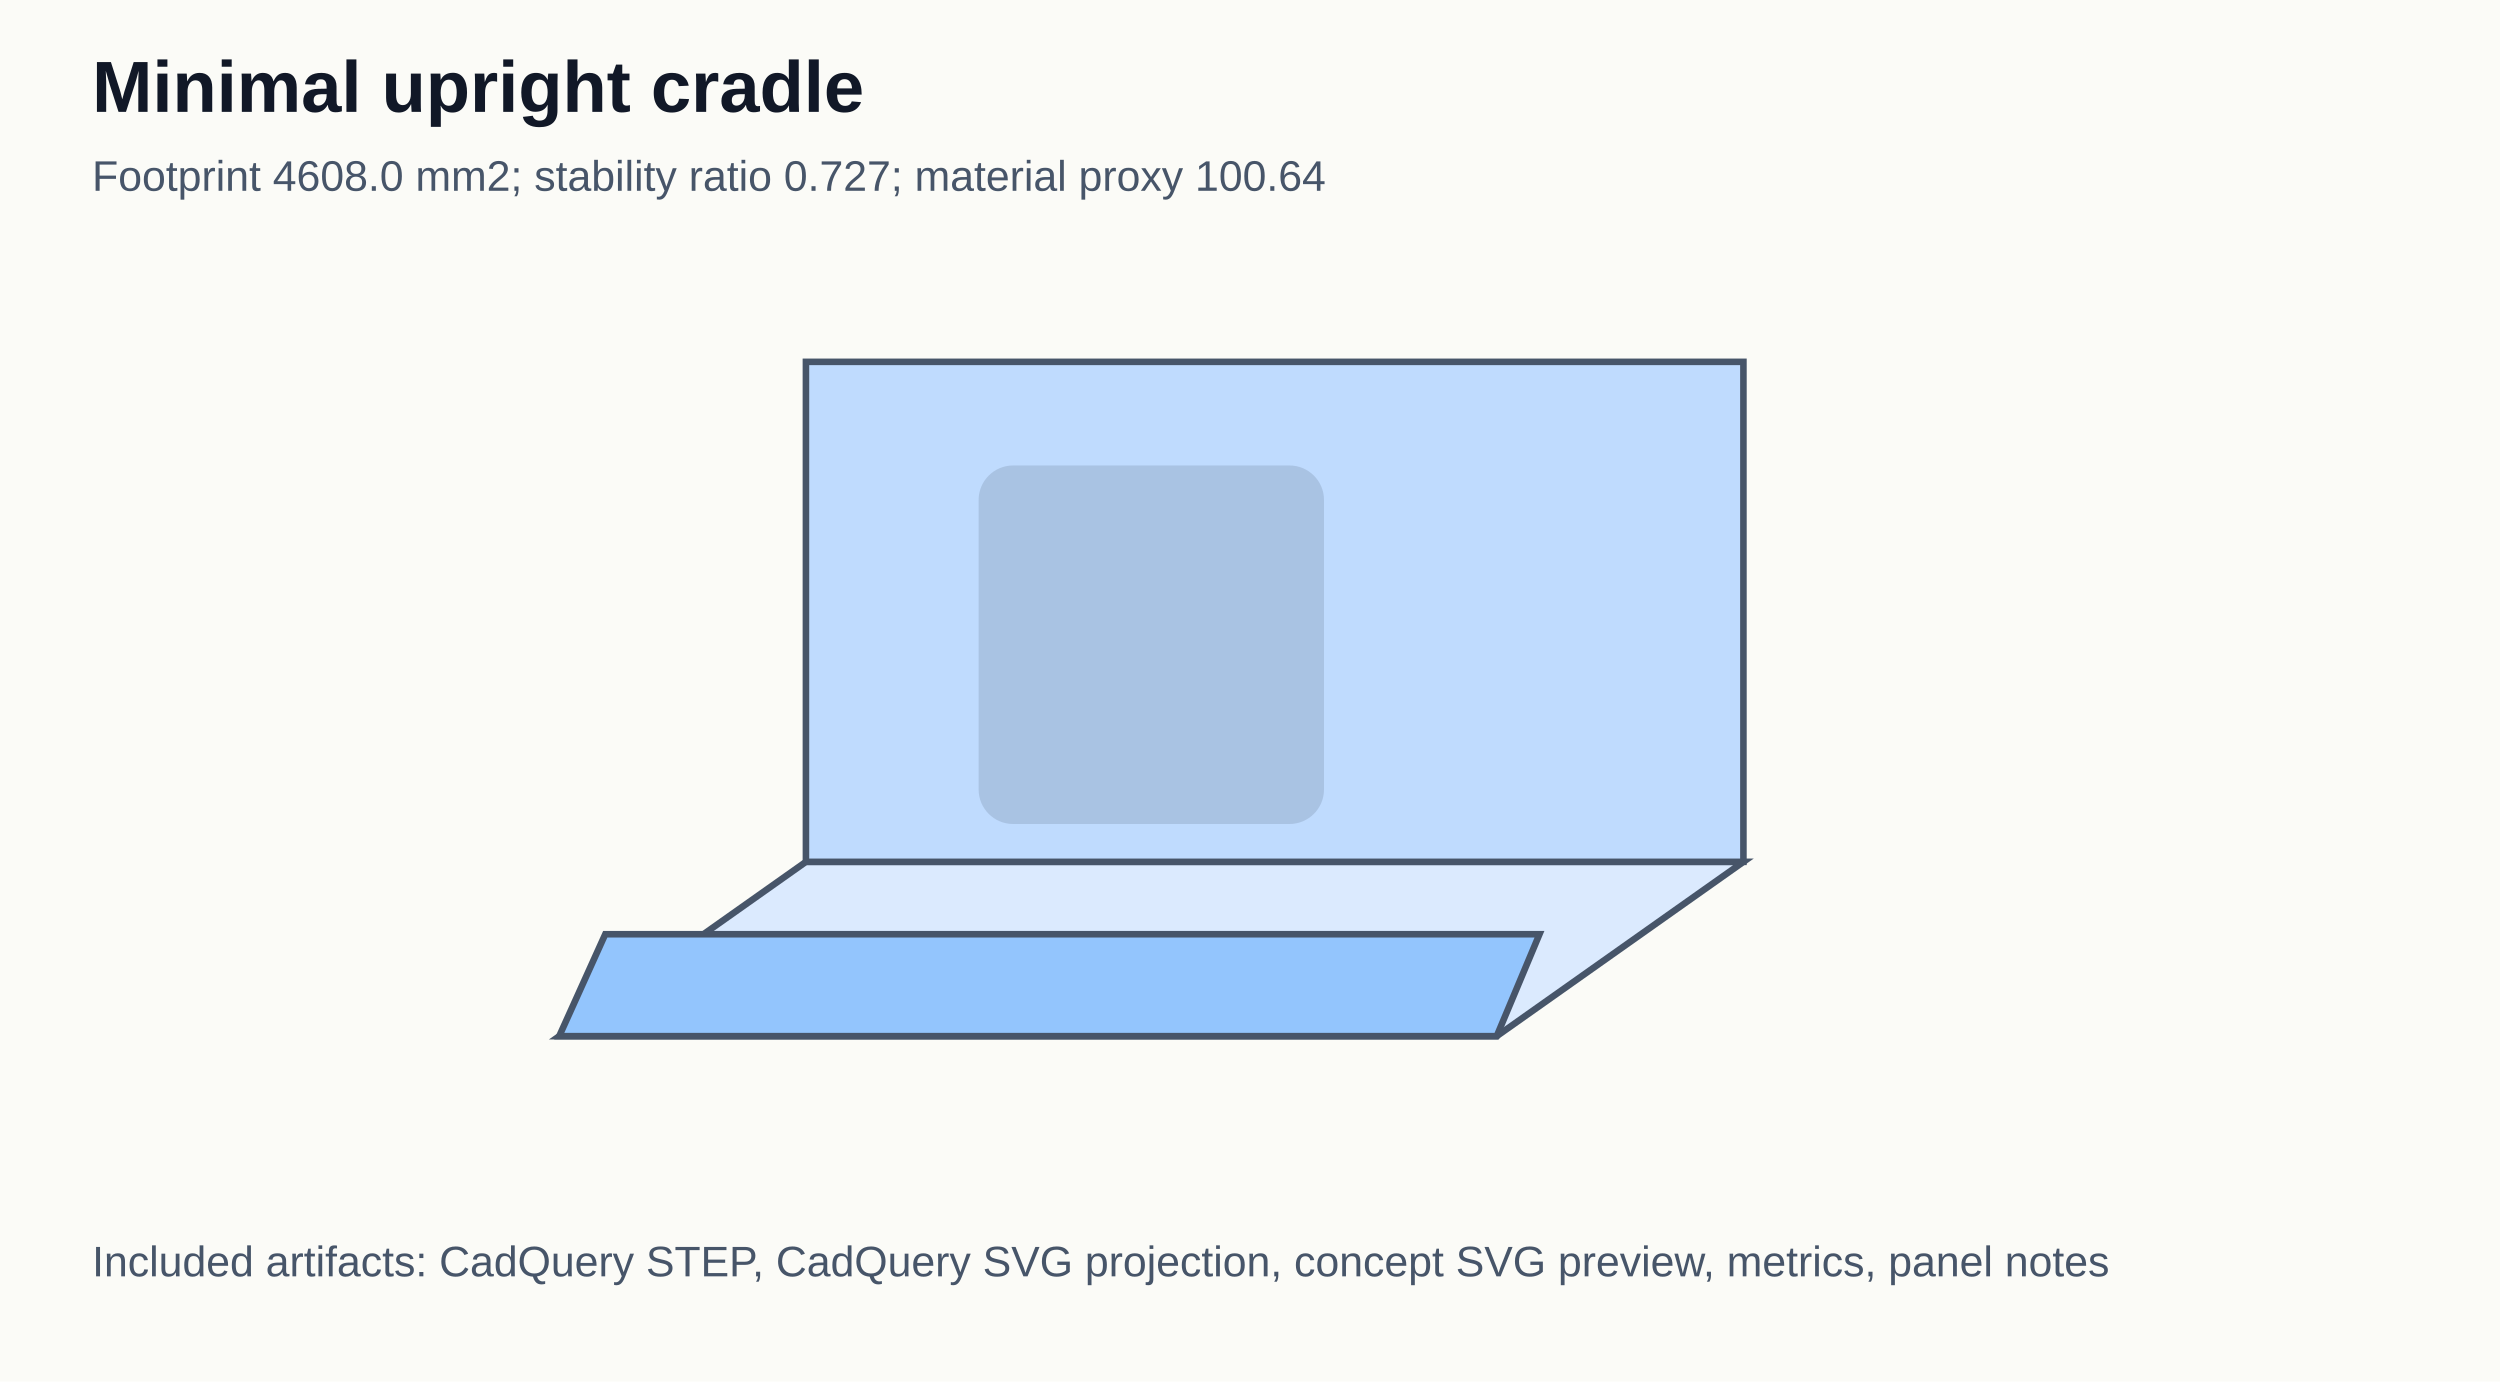
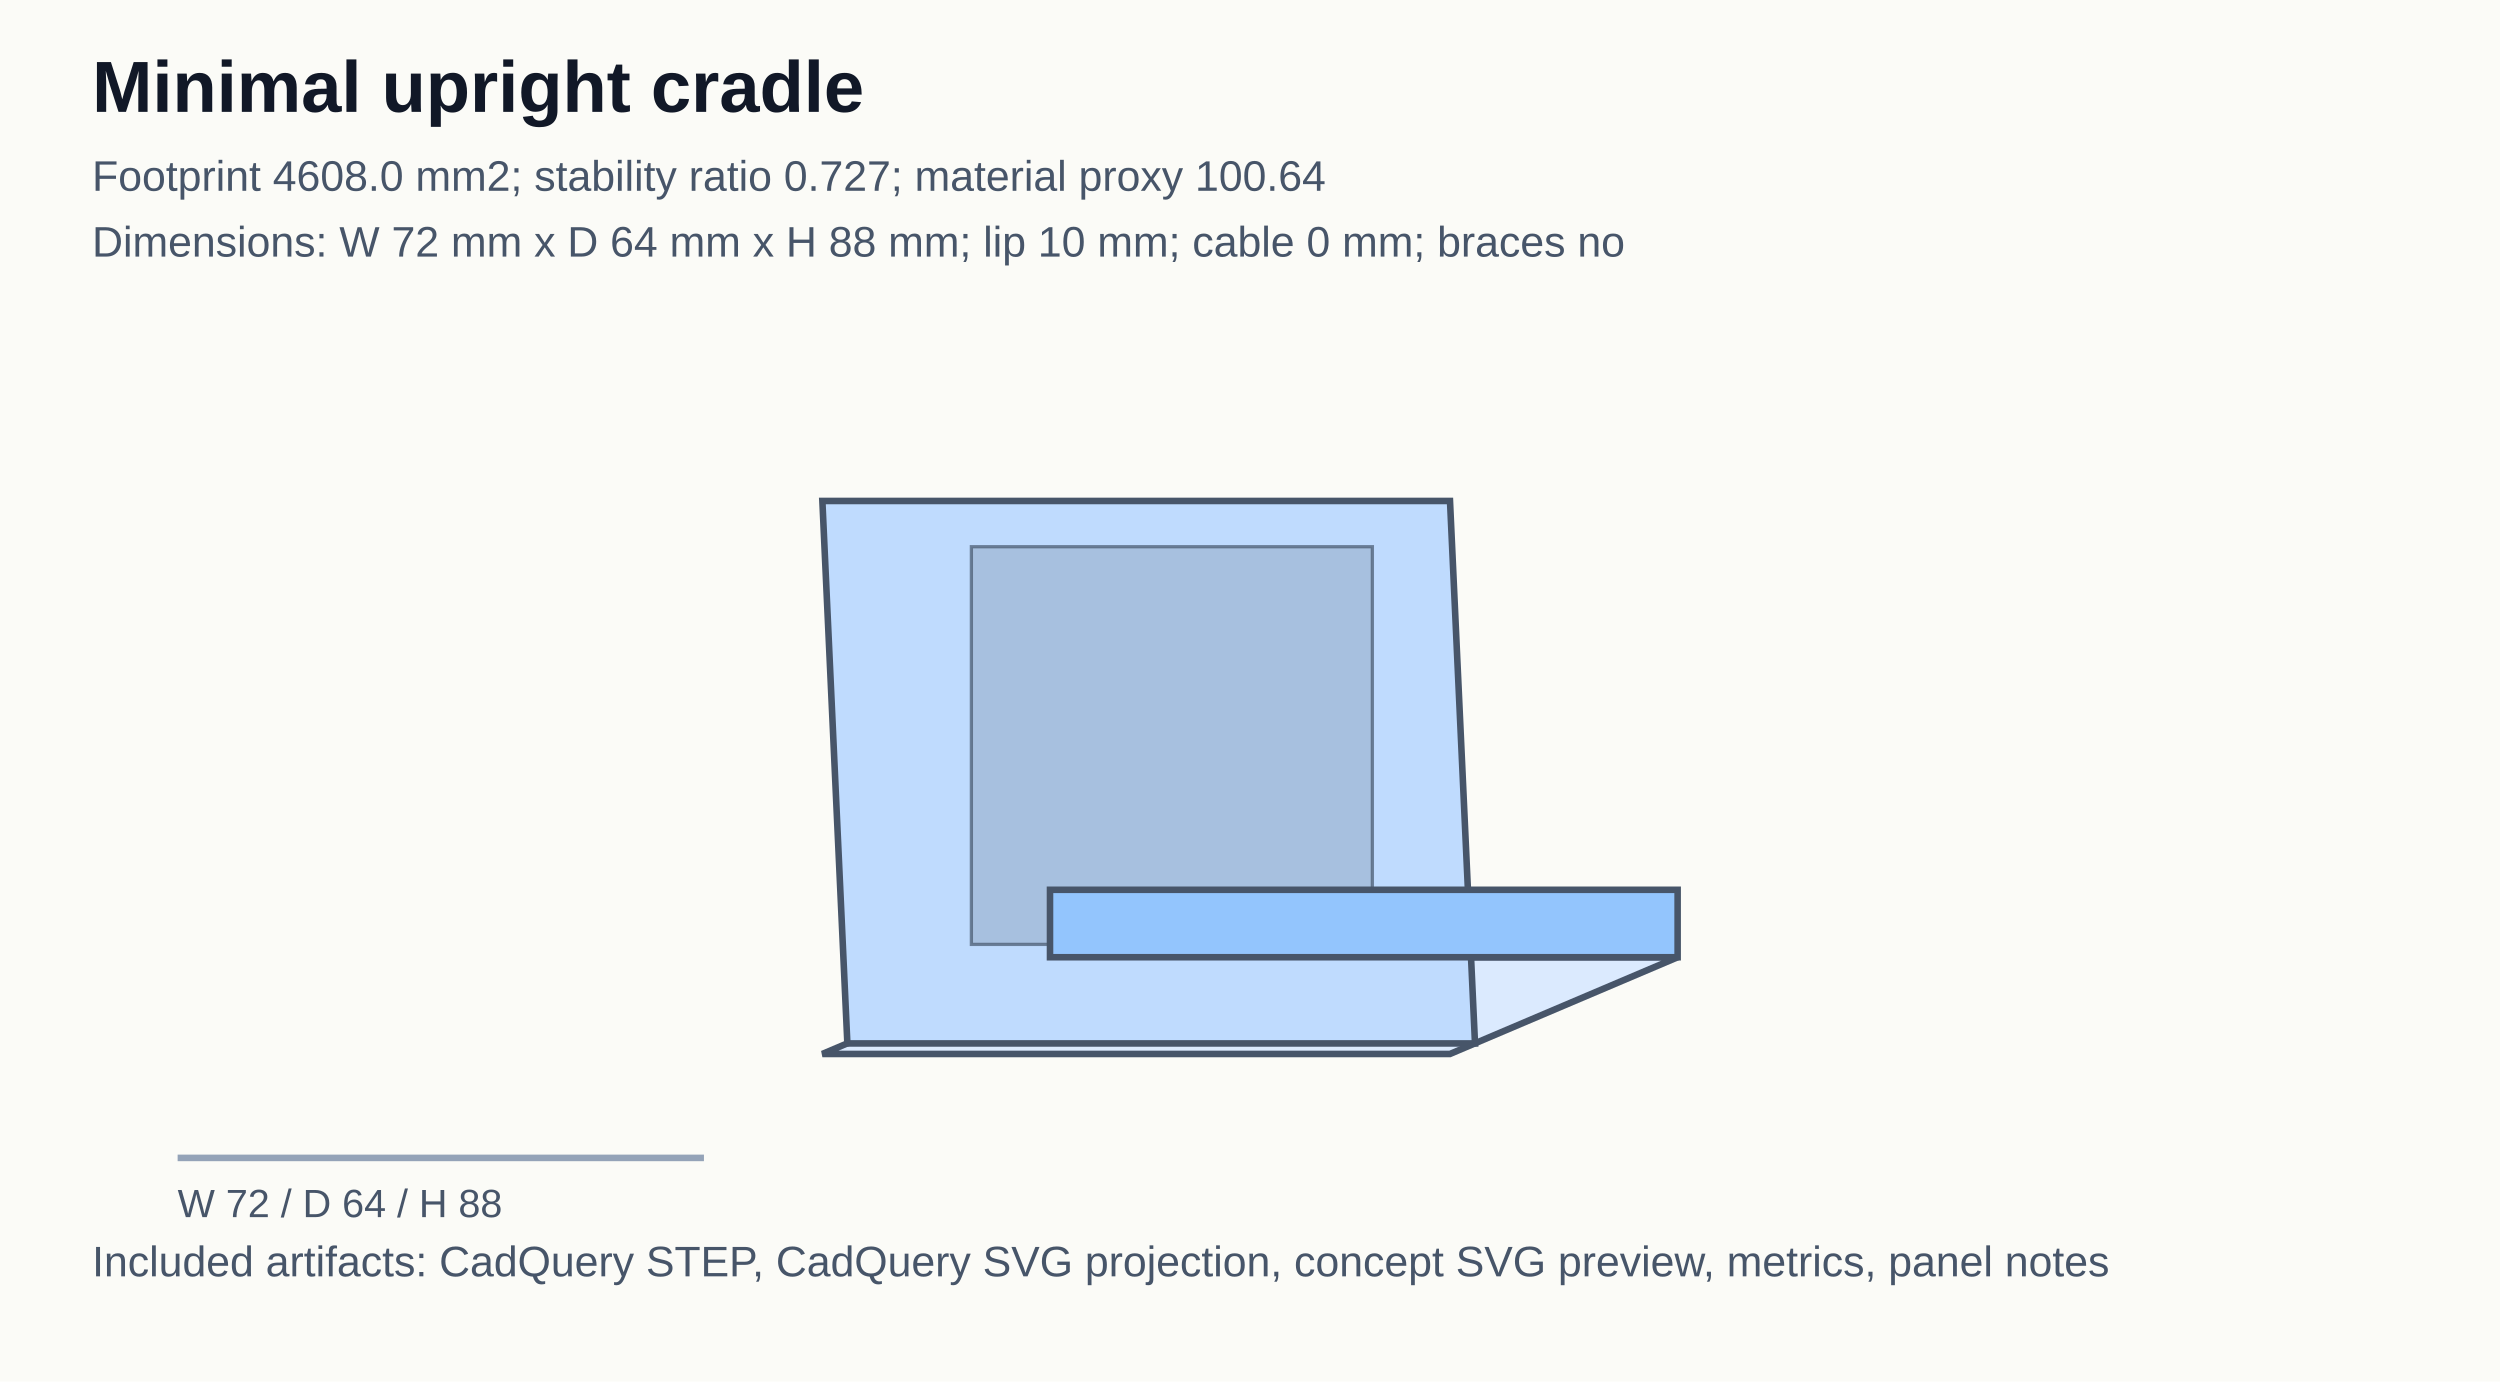
<svg xmlns="http://www.w3.org/2000/svg" width="760" height="420" viewBox="0 0 760 420">
  <rect width="760" height="420" fill="#fbfbf7" />
  <text x="28" y="34" font-family="Segoe UI, Arial" font-size="22" font-weight="700" fill="#111827">Minimal upright cradle</text>
  <text x="28" y="58" font-family="Segoe UI, Arial" font-size="13" fill="#475569">Footprint 4608.0 mm2; stability ratio 0.727; material proxy 100.64</text>
-   <g transform="translate(350 270)">
-     <polygon points="-180,45 105,45 180,-8 -105,-8" fill="#dbeafe" stroke="#475569" stroke-width="2" />
-     <polygon points="-105,-8 180,-8 180,-160 -105,-160" fill="#bfdbfe" stroke="#475569" stroke-width="2" />
-     <rect x="-52" y="-128" width="104" height="108" rx="10" fill="#334155" opacity="0.16" stroke="#334155" />
-     <polygon points="-180,45 105,45 118,14 -166,14" fill="#93c5fd" stroke="#475569" stroke-width="2" />
-   </g>
+   <text x="28" y="78" font-family="Segoe UI, Arial" font-size="13" fill="#475569">Dimensions: W 72 mm x D 64 mm x H 88 mm; lip 10 mm; cable 0 mm; braces no</text>
+   <polygon points="319.2,291.0 510.0,291.0 440.8,320.4 250.0,320.4" fill="#dbeafe" stroke="#475569" stroke-width="2" />
+   <polygon points="257.6,317.2 448.4,317.2 440.8,152.3 250.0,152.3" fill="#bfdbfe" stroke="#475569" stroke-width="2" />
+   <polygon points="295.3,287.1 417.2,287.1 417.2,166.2 295.3,166.2" fill="#1f293326" stroke="#33415599" stroke-width="1" />
+   <polygon points="319.2,291.0 510.0,291.0 510.0,270.5 319.2,270.5" fill="#93c5fd" stroke="#475569" stroke-width="2" />
+   <line x1="54" y1="352" x2="214" y2="352" stroke="#94a3b8" stroke-width="2" />
+   <text x="54" y="370" font-family="Segoe UI, Arial" font-size="12" fill="#475569">W 72 / D 64 / H 88</text>
  <text x="28" y="388" font-family="Segoe UI, Arial" font-size="13" fill="#475569">Included artifacts: CadQuery STEP, CadQuery SVG projection, concept SVG preview, metrics, panel notes</text>
</svg>
